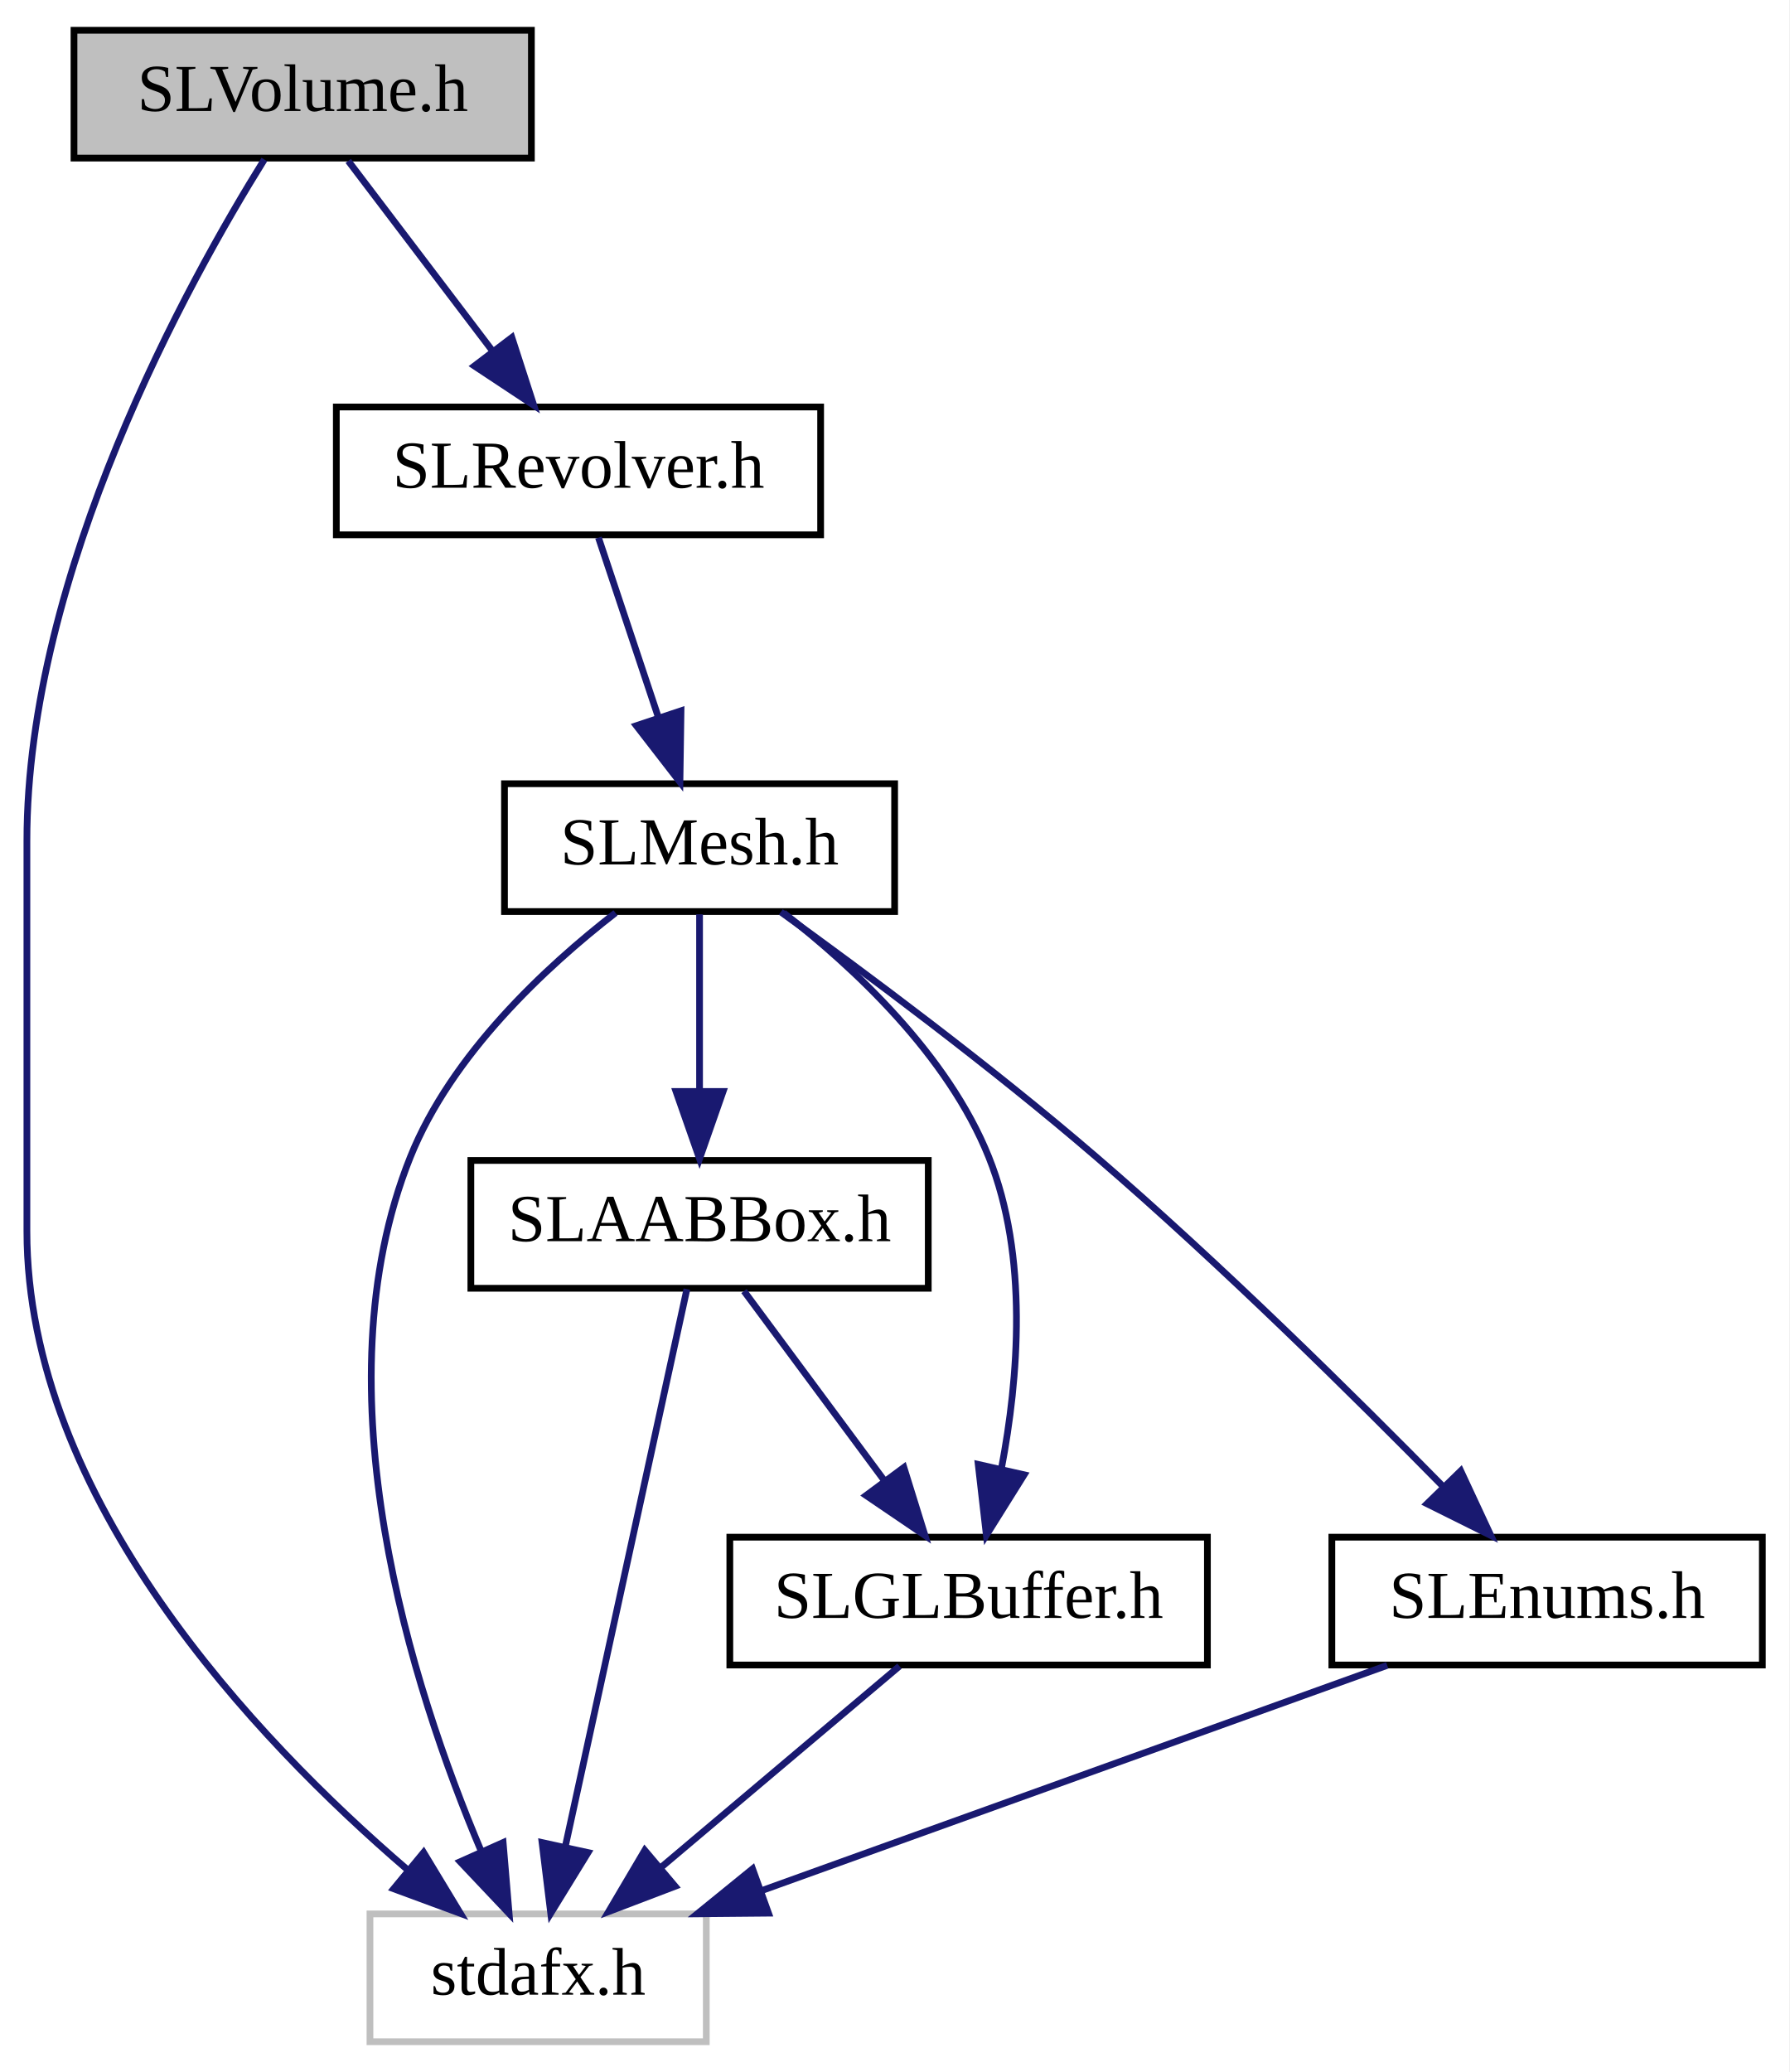
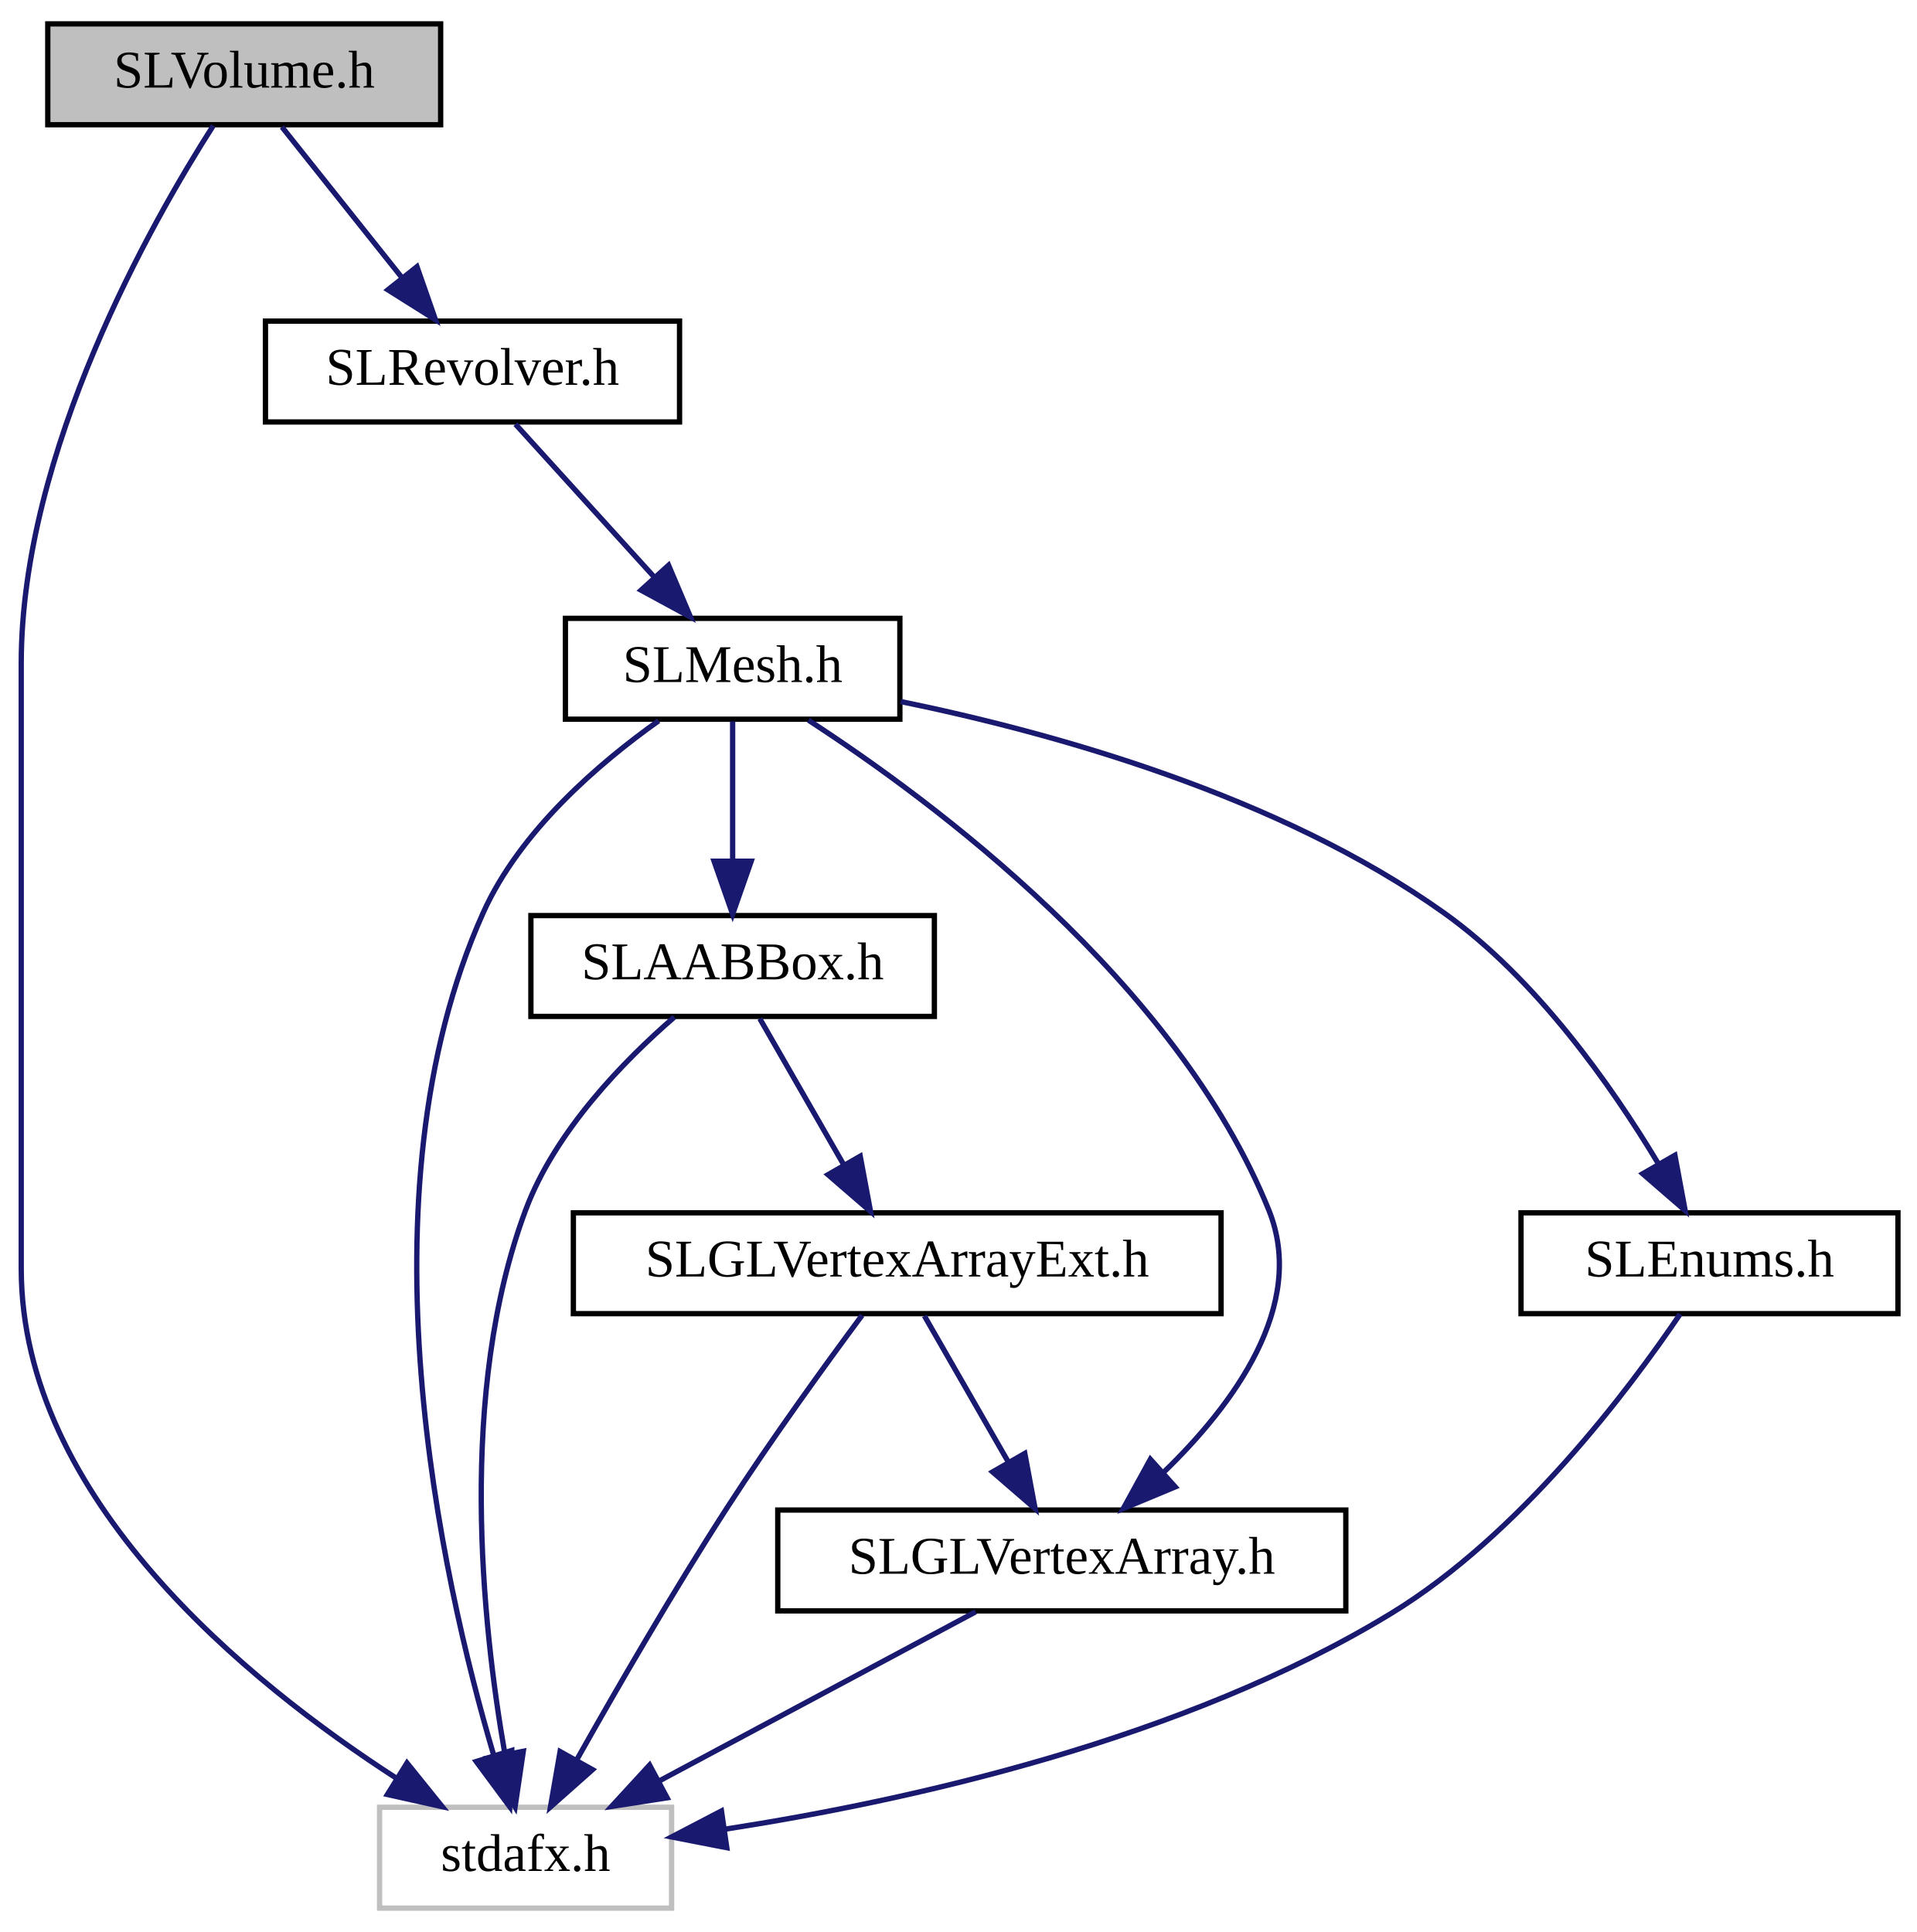
- <svg xmlns="http://www.w3.org/2000/svg" xmlns:xlink="http://www.w3.org/1999/xlink" width="266pt" height="308pt" viewBox="0.00 0.00 266.00 308.00">
-   <g id="graph0" class="graph" transform="scale(1 1) rotate(0) translate(4 304)">
-     <polygon fill="white" stroke="none" points="-4,4 -4,-304 262,-304 262,4 -4,4" />
+ <svg xmlns="http://www.w3.org/2000/svg" xmlns:xlink="http://www.w3.org/1999/xlink" width="361pt" height="364pt" viewBox="0.00 0.00 361.00 364.00">
+   <g id="graph1" class="graph" transform="scale(1 1) rotate(0) translate(4 360)">
+     <polygon fill="white" stroke="white" points="-4,5 -4,-360 358,-360 358,5 -4,5" />
    <g id="node1" class="node">
-       <polygon fill="#bfbfbf" stroke="black" points="7,-280.5 7,-299.5 75,-299.5 75,-280.5 7,-280.5" />
-       <text text-anchor="middle" x="41" y="-287.5" font-family="Arial.ttf" font-size="10.00">SLVolume.h</text>
-     </g>
-     <g id="node2" class="node">
-       <polygon fill="white" stroke="#bfbfbf" points="51,-0.5 51,-19.5 101,-19.5 101,-0.5 51,-0.5" />
-       <text text-anchor="middle" x="76" y="-7.5" font-family="Arial.ttf" font-size="10.00">stdafx.h</text>
-     </g>
-     <g id="edge1" class="edge">
-       <path fill="none" stroke="midnightblue" d="M35.299,-280.288C24.033,-262.205 0,-218.946 0,-179 0,-179 0,-179 0,-121 0,-81.276 33.964,-45.505 56.482,-26.154" />
-       <polygon fill="midnightblue" stroke="midnightblue" points="58.975,-28.634 64.457,-19.567 54.518,-23.236 58.975,-28.634" />
+       <polygon fill="#bfbfbf" stroke="black" points="5,-336.5 5,-355.5 79,-355.5 79,-336.5 5,-336.5" />
+       <text text-anchor="middle" x="42" y="-343.5" font-family="Arial.ttf" font-size="10.00">SLVolume.h</text>
    </g>
    <g id="node3" class="node">
-       <g id="a_node3">
-         <a xlink:href="_s_l_revolver_8h.html" target="_top" xlink:title="SLRevolver.h">
-           <polygon fill="white" stroke="black" points="46,-224.5 46,-243.5 118,-243.5 118,-224.5 46,-224.5" />
-           <text text-anchor="middle" x="82" y="-231.5" font-family="Arial.ttf" font-size="10.00">SLRevolver.h</text>
-         </a>
-       </g>
+       <polygon fill="white" stroke="#bfbfbf" points="67.5,-0.5 67.5,-19.5 122.5,-19.5 122.5,-0.5 67.5,-0.5" />
+       <text text-anchor="middle" x="95" y="-7.5" font-family="Arial.ttf" font-size="10.00">stdafx.h</text>
    </g>
    <g id="edge2" class="edge">
-       <path fill="none" stroke="midnightblue" d="M47.77,-280.083C53.562,-272.455 62.059,-261.264 69.138,-251.941" />
-       <polygon fill="midnightblue" stroke="midnightblue" points="72.096,-253.832 75.356,-243.751 66.521,-249.599 72.096,-253.832" />
+       <path fill="none" stroke="midnightblue" d="M36.16,-336.308C24.62,-318.261 0,-275.066 0,-235 0,-235 0,-235 0,-121 0,-77.739 42.608,-43.086 70.755,-24.915" />
+       <polygon fill="midnightblue" stroke="midnightblue" points="72.661,-27.851 79.313,-19.604 68.97,-21.903 72.661,-27.851" />
    </g>
-     <g id="node4" class="node">
-       <g id="a_node4">
-         <a xlink:href="_s_l_mesh_8h.html" target="_top" xlink:title="SLMesh.h">
-           <polygon fill="white" stroke="black" points="71,-168.5 71,-187.5 129,-187.5 129,-168.5 71,-168.5" />
-           <text text-anchor="middle" x="100" y="-175.5" font-family="Arial.ttf" font-size="10.00">SLMesh.h</text>
-         </a>
-       </g>
-     </g>
-     <g id="edge3" class="edge">
-       <path fill="none" stroke="midnightblue" d="M84.972,-224.083C87.384,-216.849 90.864,-206.409 93.868,-197.397" />
-       <polygon fill="midnightblue" stroke="midnightblue" points="97.241,-198.345 97.083,-187.751 90.6,-196.131 97.241,-198.345" />
+     <g id="node5" class="node">
+       <a xlink:href="_s_l_revolver_8h.html" target="_top" xlink:title="SLRevolver.h">
+         <polygon fill="white" stroke="black" points="46,-280.5 46,-299.5 124,-299.5 124,-280.5 46,-280.5" />
+         <text text-anchor="middle" x="85" y="-287.5" font-family="Arial.ttf" font-size="10.00">SLRevolver.h</text>
+       </a>
    </g>
    <g id="edge4" class="edge">
-       <path fill="none" stroke="midnightblue" d="M87.502,-168.302C77.126,-160.251 63.113,-147.245 57,-132 43.075,-97.271 57.269,-53.118 67.506,-28.903" />
-       <polygon fill="midnightblue" stroke="midnightblue" points="70.798,-30.116 71.687,-19.558 64.408,-27.257 70.798,-30.116" />
-     </g>
-     <g id="node5" class="node">
-       <g id="a_node5">
-         <a xlink:href="_s_l_a_a_b_box_8h.html" target="_top" xlink:title="SLAABBox.h">
-           <polygon fill="white" stroke="black" points="66,-112.5 66,-131.5 134,-131.5 134,-112.5 66,-112.5" />
-           <text text-anchor="middle" x="100" y="-119.5" font-family="Arial.ttf" font-size="10.00">SLAABBox.h</text>
-         </a>
-       </g>
-     </g>
-     <g id="edge5" class="edge">
-       <path fill="none" stroke="midnightblue" d="M100,-168.083C100,-161.006 100,-150.861 100,-141.986" />
-       <polygon fill="midnightblue" stroke="midnightblue" points="103.5,-141.751 100,-131.751 96.5,-141.751 103.5,-141.751" />
-     </g>
-     <g id="node6" class="node">
-       <g id="a_node6">
-         <a xlink:href="_s_l_g_l_buffer_8h.html" target="_top" xlink:title="SLGLBuffer.h">
-           <polygon fill="white" stroke="black" points="104.5,-56.5 104.5,-75.5 175.5,-75.5 175.5,-56.5 104.5,-56.5" />
-           <text text-anchor="middle" x="140" y="-63.5" font-family="Arial.ttf" font-size="10.00">SLGLBuffer.h</text>
-         </a>
-       </g>
-     </g>
-     <g id="edge9" class="edge">
-       <path fill="none" stroke="midnightblue" d="M112.497,-168.302C122.874,-160.251 136.887,-147.245 143,-132 148.912,-117.255 147.424,-99.096 144.881,-85.722" />
-       <polygon fill="midnightblue" stroke="midnightblue" points="148.256,-84.777 142.637,-75.795 141.428,-86.32 148.256,-84.777" />
+       <path fill="none" stroke="midnightblue" d="M49.101,-336.083C55.237,-328.377 64.27,-317.033 71.739,-307.653" />
+       <polygon fill="midnightblue" stroke="midnightblue" points="74.54,-309.754 78.031,-299.751 69.064,-305.394 74.54,-309.754" />
    </g>
    <g id="node7" class="node">
-       <g id="a_node7">
-         <a xlink:href="_s_l_enums_8h.html" target="_top" xlink:title="SLEnums.h">
-           <polygon fill="white" stroke="black" points="194,-56.5 194,-75.5 258,-75.5 258,-56.5 194,-56.5" />
-           <text text-anchor="middle" x="226" y="-63.5" font-family="Arial.ttf" font-size="10.00">SLEnums.h</text>
-         </a>
-       </g>
+       <a xlink:href="_s_l_mesh_8h.html" target="_top" xlink:title="SLMesh.h">
+         <polygon fill="white" stroke="black" points="102.5,-224.5 102.5,-243.5 165.5,-243.5 165.5,-224.5 102.5,-224.5" />
+         <text text-anchor="middle" x="134" y="-231.5" font-family="Arial.ttf" font-size="10.00">SLMesh.h</text>
+       </a>
+     </g>
+     <g id="edge6" class="edge">
+       <path fill="none" stroke="midnightblue" d="M93.091,-280.083C100.155,-272.298 110.588,-260.801 119.149,-251.367" />
+       <polygon fill="midnightblue" stroke="midnightblue" points="121.931,-253.509 126.059,-243.751 116.747,-248.805 121.931,-253.509" />
+     </g>
+     <g id="edge8" class="edge">
+       <path fill="none" stroke="midnightblue" d="M120.064,-224.197C108.876,-216.254 93.931,-203.463 87,-188 63.034,-134.537 79.159,-62.648 88.984,-29.347" />
+       <polygon fill="midnightblue" stroke="midnightblue" points="92.383,-30.203 92.008,-19.615 85.699,-28.126 92.383,-30.203" />
+     </g>
+     <g id="node10" class="node">
+       <a xlink:href="_s_l_a_a_b_box_8h.html" target="_top" xlink:title="SLAABBox.h">
+         <polygon fill="white" stroke="black" points="96,-168.5 96,-187.5 172,-187.5 172,-168.5 96,-168.5" />
+         <text text-anchor="middle" x="134" y="-175.5" font-family="Arial.ttf" font-size="10.00">SLAABBox.h</text>
+       </a>
    </g>
    <g id="edge10" class="edge">
-       <path fill="none" stroke="midnightblue" d="M112.079,-168.436C124.239,-159.665 143.381,-145.45 159,-132 177.478,-116.088 197.381,-96.425 210.651,-82.918" />
-       <polygon fill="midnightblue" stroke="midnightblue" points="213.162,-85.356 217.636,-75.752 208.149,-80.47 213.162,-85.356" />
+       <path fill="none" stroke="midnightblue" d="M134,-224.083C134,-217.006 134,-206.861 134,-197.986" />
+       <polygon fill="midnightblue" stroke="midnightblue" points="137.5,-197.751 134,-187.751 130.5,-197.751 137.5,-197.751" />
    </g>
-     <g id="edge6" class="edge">
-       <path fill="none" stroke="midnightblue" d="M98.117,-112.368C94.244,-94.617 85.309,-53.666 80.058,-29.597" />
-       <polygon fill="midnightblue" stroke="midnightblue" points="83.426,-28.616 77.874,-19.591 76.587,-30.108 83.426,-28.616" />
+     <g id="node16" class="node">
+       <a xlink:href="_s_l_g_l_vertex_array_8h.html" target="_top" xlink:title="SLGLVertexArray.h">
+         <polygon fill="white" stroke="black" points="142.5,-56.5 142.5,-75.5 249.5,-75.5 249.5,-56.5 142.5,-56.5" />
+         <text text-anchor="middle" x="196" y="-63.5" font-family="Arial.ttf" font-size="10.00">SLGLVertexArray.h</text>
+       </a>
    </g>
-     <g id="edge7" class="edge">
-       <path fill="none" stroke="midnightblue" d="M106.605,-112.083C112.255,-104.455 120.545,-93.264 127.451,-83.941" />
-       <polygon fill="midnightblue" stroke="midnightblue" points="130.378,-85.87 133.518,-75.751 124.753,-81.703 130.378,-85.87" />
+     <g id="edge22" class="edge">
+       <path fill="none" stroke="midnightblue" d="M148.274,-224.315C171.752,-209.073 217.644,-175.002 235,-132 242.247,-114.045 228.283,-95.259 215.094,-82.528" />
+       <polygon fill="midnightblue" stroke="midnightblue" points="217.364,-79.861 207.585,-75.783 212.686,-85.069 217.364,-79.861" />
    </g>
-     <g id="edge8" class="edge">
-       <path fill="none" stroke="midnightblue" d="M129.717,-56.324C120.164,-48.263 105.72,-36.077 94.216,-26.369" />
-       <polygon fill="midnightblue" stroke="midnightblue" points="96.37,-23.608 86.47,-19.834 91.856,-28.958 96.37,-23.608" />
+     <g id="node20" class="node">
+       <a xlink:href="_s_l_enums_8h.html" target="_top" xlink:title="SLEnums.h">
+         <polygon fill="white" stroke="black" points="282.5,-112.5 282.5,-131.5 353.5,-131.5 353.5,-112.5 282.5,-112.5" />
+         <text text-anchor="middle" x="318" y="-119.5" font-family="Arial.ttf" font-size="10.00">SLEnums.h</text>
+       </a>
    </g>
-     <g id="edge11" class="edge">
-       <path fill="none" stroke="midnightblue" d="M202.232,-56.444C177.107,-47.399 137.289,-33.064 109.1,-22.916" />
-       <polygon fill="midnightblue" stroke="midnightblue" points="110.251,-19.611 99.657,-19.516 107.88,-26.197 110.251,-19.611" />
+     <g id="edge24" class="edge">
+       <path fill="none" stroke="midnightblue" d="M165.654,-227.828C194.441,-221.925 237.032,-210.087 268,-188 285.329,-175.641 299.47,-155.549 308.237,-140.972" />
+       <polygon fill="midnightblue" stroke="midnightblue" points="311.487,-142.34 313.421,-131.923 305.413,-138.86 311.487,-142.34" />
+     </g>
+     <g id="edge12" class="edge">
+       <path fill="none" stroke="midnightblue" d="M123.01,-168.365C113.547,-160.171 100.564,-146.917 95,-132 82.197,-97.678 86.836,-53.97 91.096,-29.589" />
+       <polygon fill="midnightblue" stroke="midnightblue" points="94.57,-30.054 93.02,-19.573 87.696,-28.733 94.57,-30.054" />
+     </g>
+     <g id="node13" class="node">
+       <a xlink:href="_s_l_g_l_vertex_array_ext_8h.html" target="_top" xlink:title="SLGLVertexArrayExt.h">
+         <polygon fill="white" stroke="black" points="104,-112.5 104,-131.5 226,-131.5 226,-112.5 104,-112.5" />
+         <text text-anchor="middle" x="165" y="-119.5" font-family="Arial.ttf" font-size="10.00">SLGLVertexArrayExt.h</text>
+       </a>
+     </g>
+     <g id="edge14" class="edge">
+       <path fill="none" stroke="midnightblue" d="M139.119,-168.083C143.408,-160.613 149.658,-149.724 154.942,-140.52" />
+       <polygon fill="midnightblue" stroke="midnightblue" points="158.033,-142.166 159.976,-131.751 151.962,-138.681 158.033,-142.166" />
+     </g>
+     <g id="edge16" class="edge">
+       <path fill="none" stroke="midnightblue" d="M158.386,-112.197C151.742,-103.241 141.323,-88.883 133,-76 122.826,-60.251 112.123,-41.744 104.678,-28.515" />
+       <polygon fill="midnightblue" stroke="midnightblue" points="107.611,-26.587 99.683,-19.559 101.498,-29.998 107.611,-26.587" />
+     </g>
+     <g id="edge18" class="edge">
+       <path fill="none" stroke="midnightblue" d="M170.119,-112.083C174.408,-104.613 180.658,-93.724 185.942,-84.52" />
+       <polygon fill="midnightblue" stroke="midnightblue" points="189.033,-86.166 190.976,-75.751 182.962,-82.681 189.033,-86.166" />
+     </g>
+     <g id="edge20" class="edge">
+       <path fill="none" stroke="midnightblue" d="M179.773,-56.324C163.649,-47.703 138.7,-34.364 120.036,-24.386" />
+       <polygon fill="midnightblue" stroke="midnightblue" points="121.656,-21.283 111.187,-19.654 118.356,-27.456 121.656,-21.283" />
+     </g>
+     <g id="edge26" class="edge">
+       <path fill="none" stroke="midnightblue" d="M312.466,-112.413C303.013,-98.443 282.391,-70.866 258,-56 219.039,-32.253 167.305,-20.754 132.669,-15.384" />
+       <polygon fill="midnightblue" stroke="midnightblue" points="132.901,-11.881 122.502,-13.907 131.895,-18.808 132.901,-11.881" />
    </g>
  </g>
</svg>
